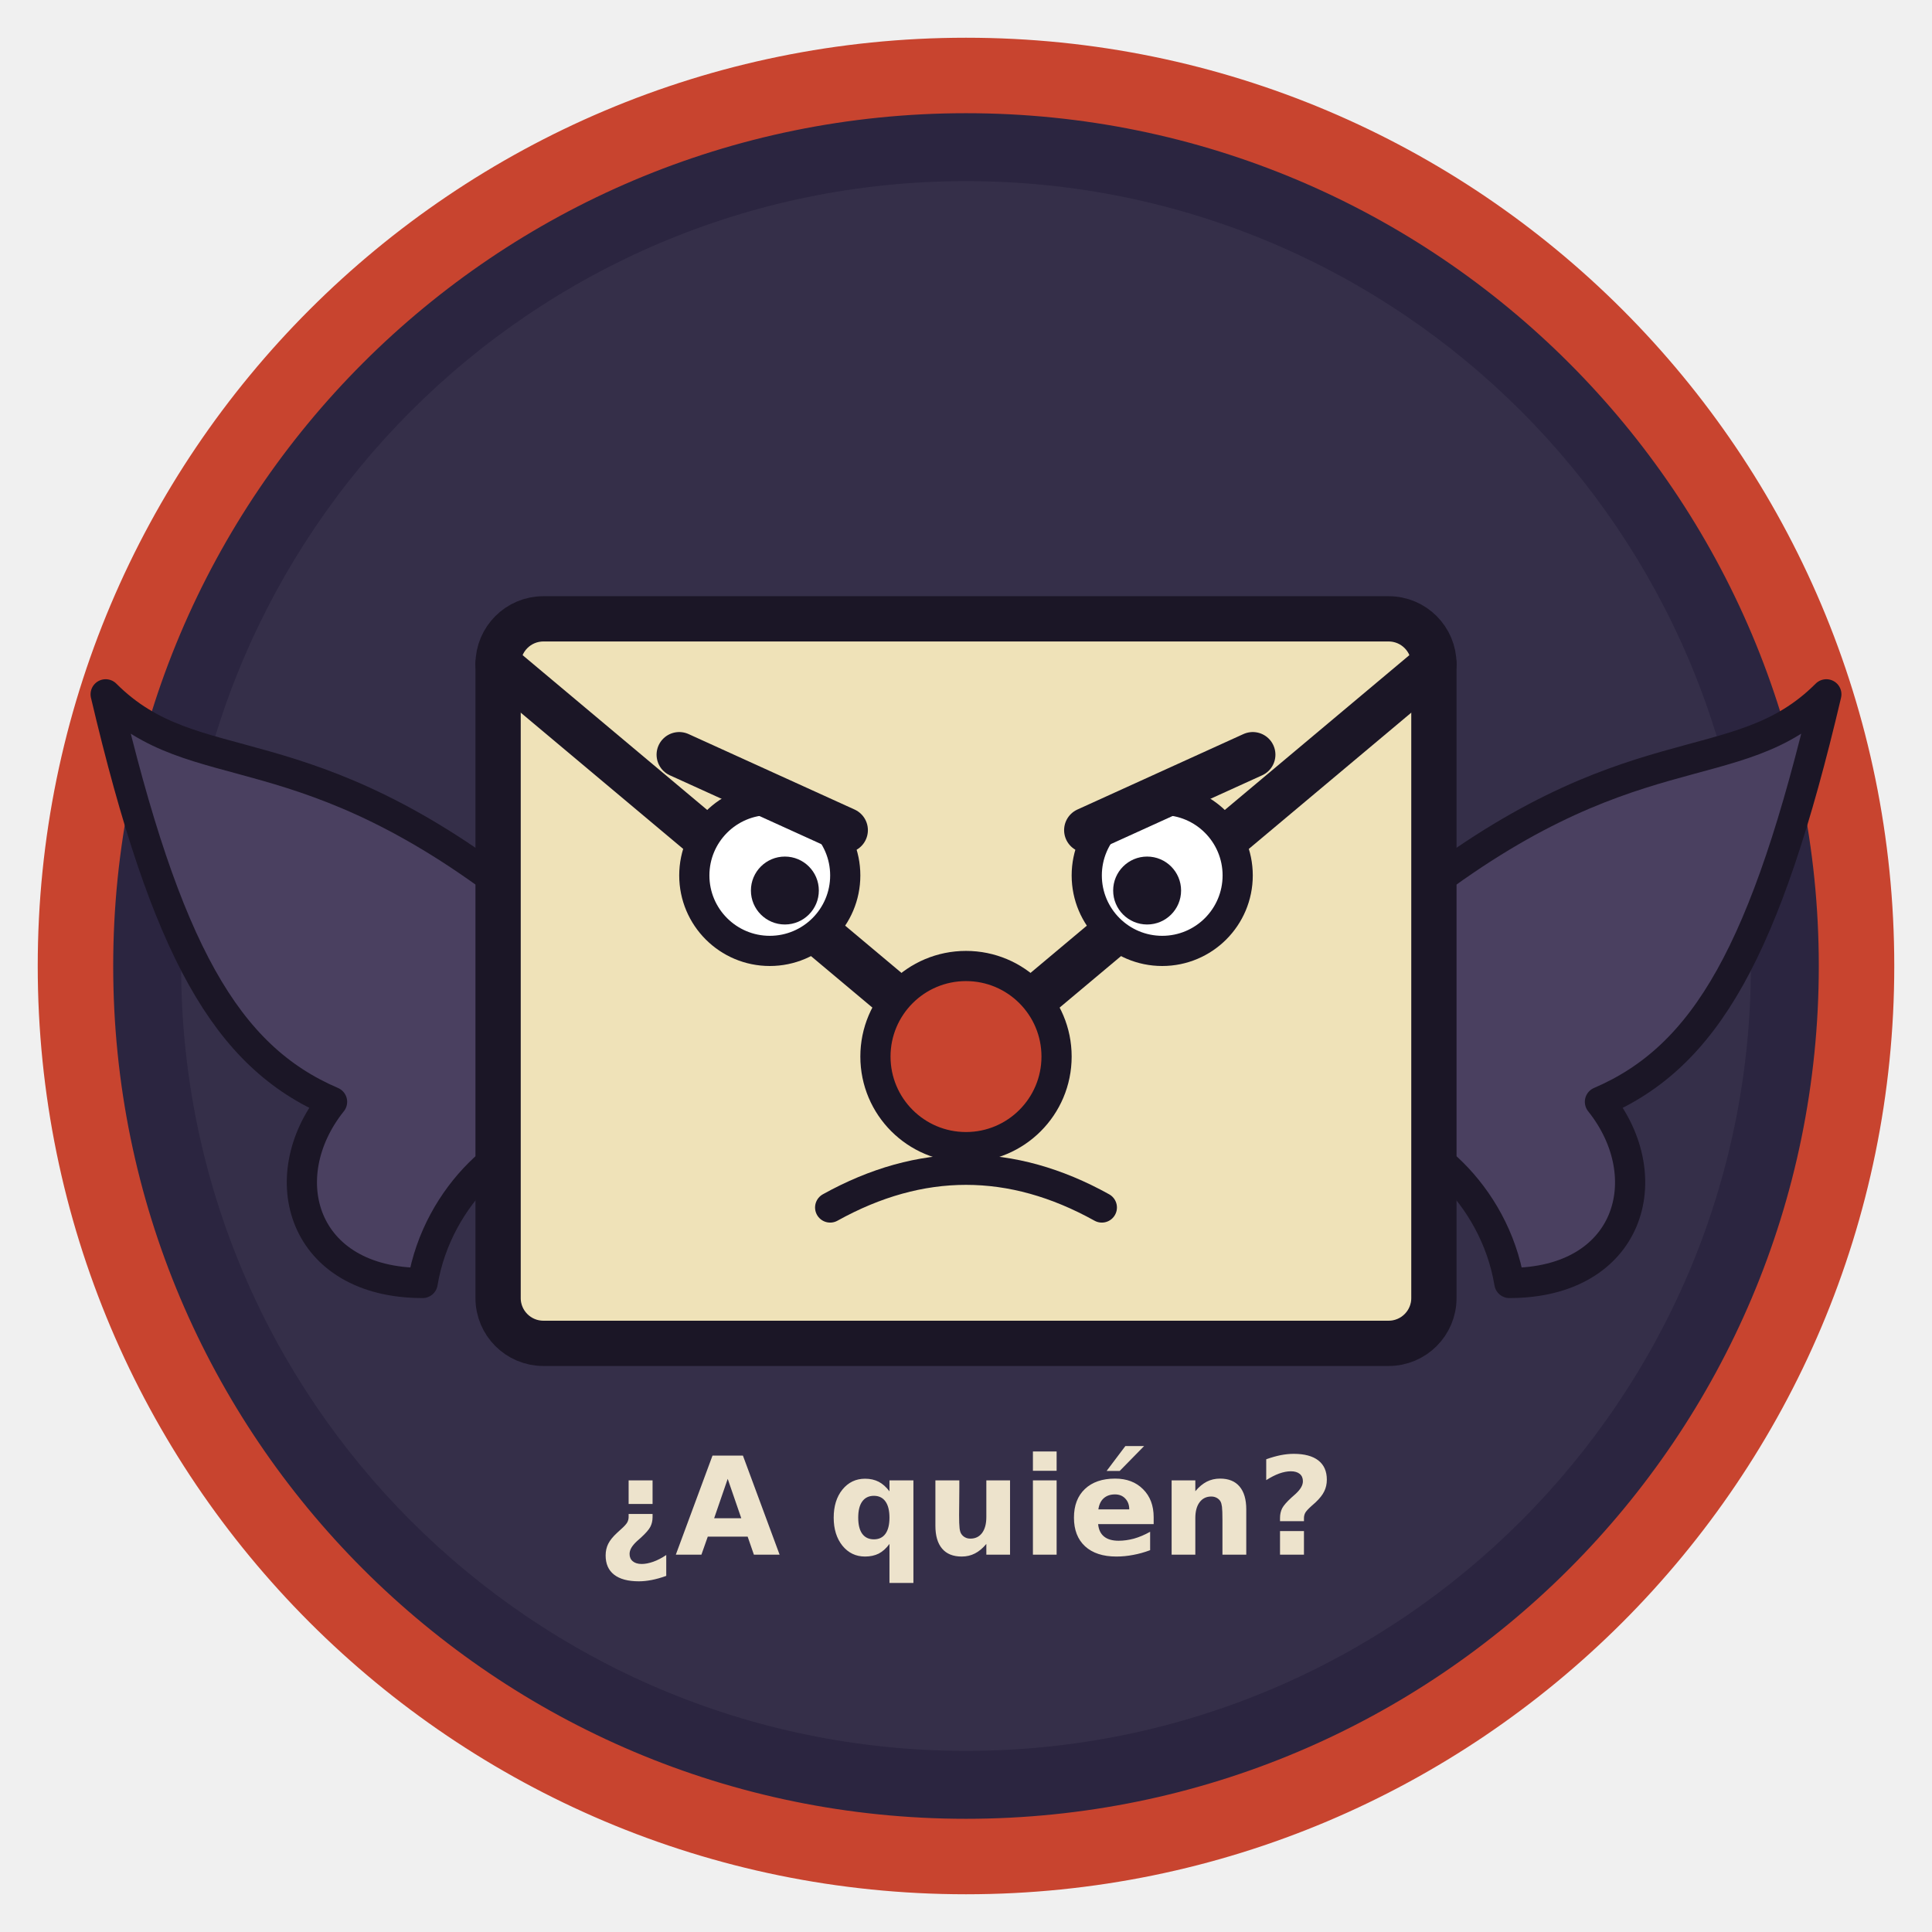
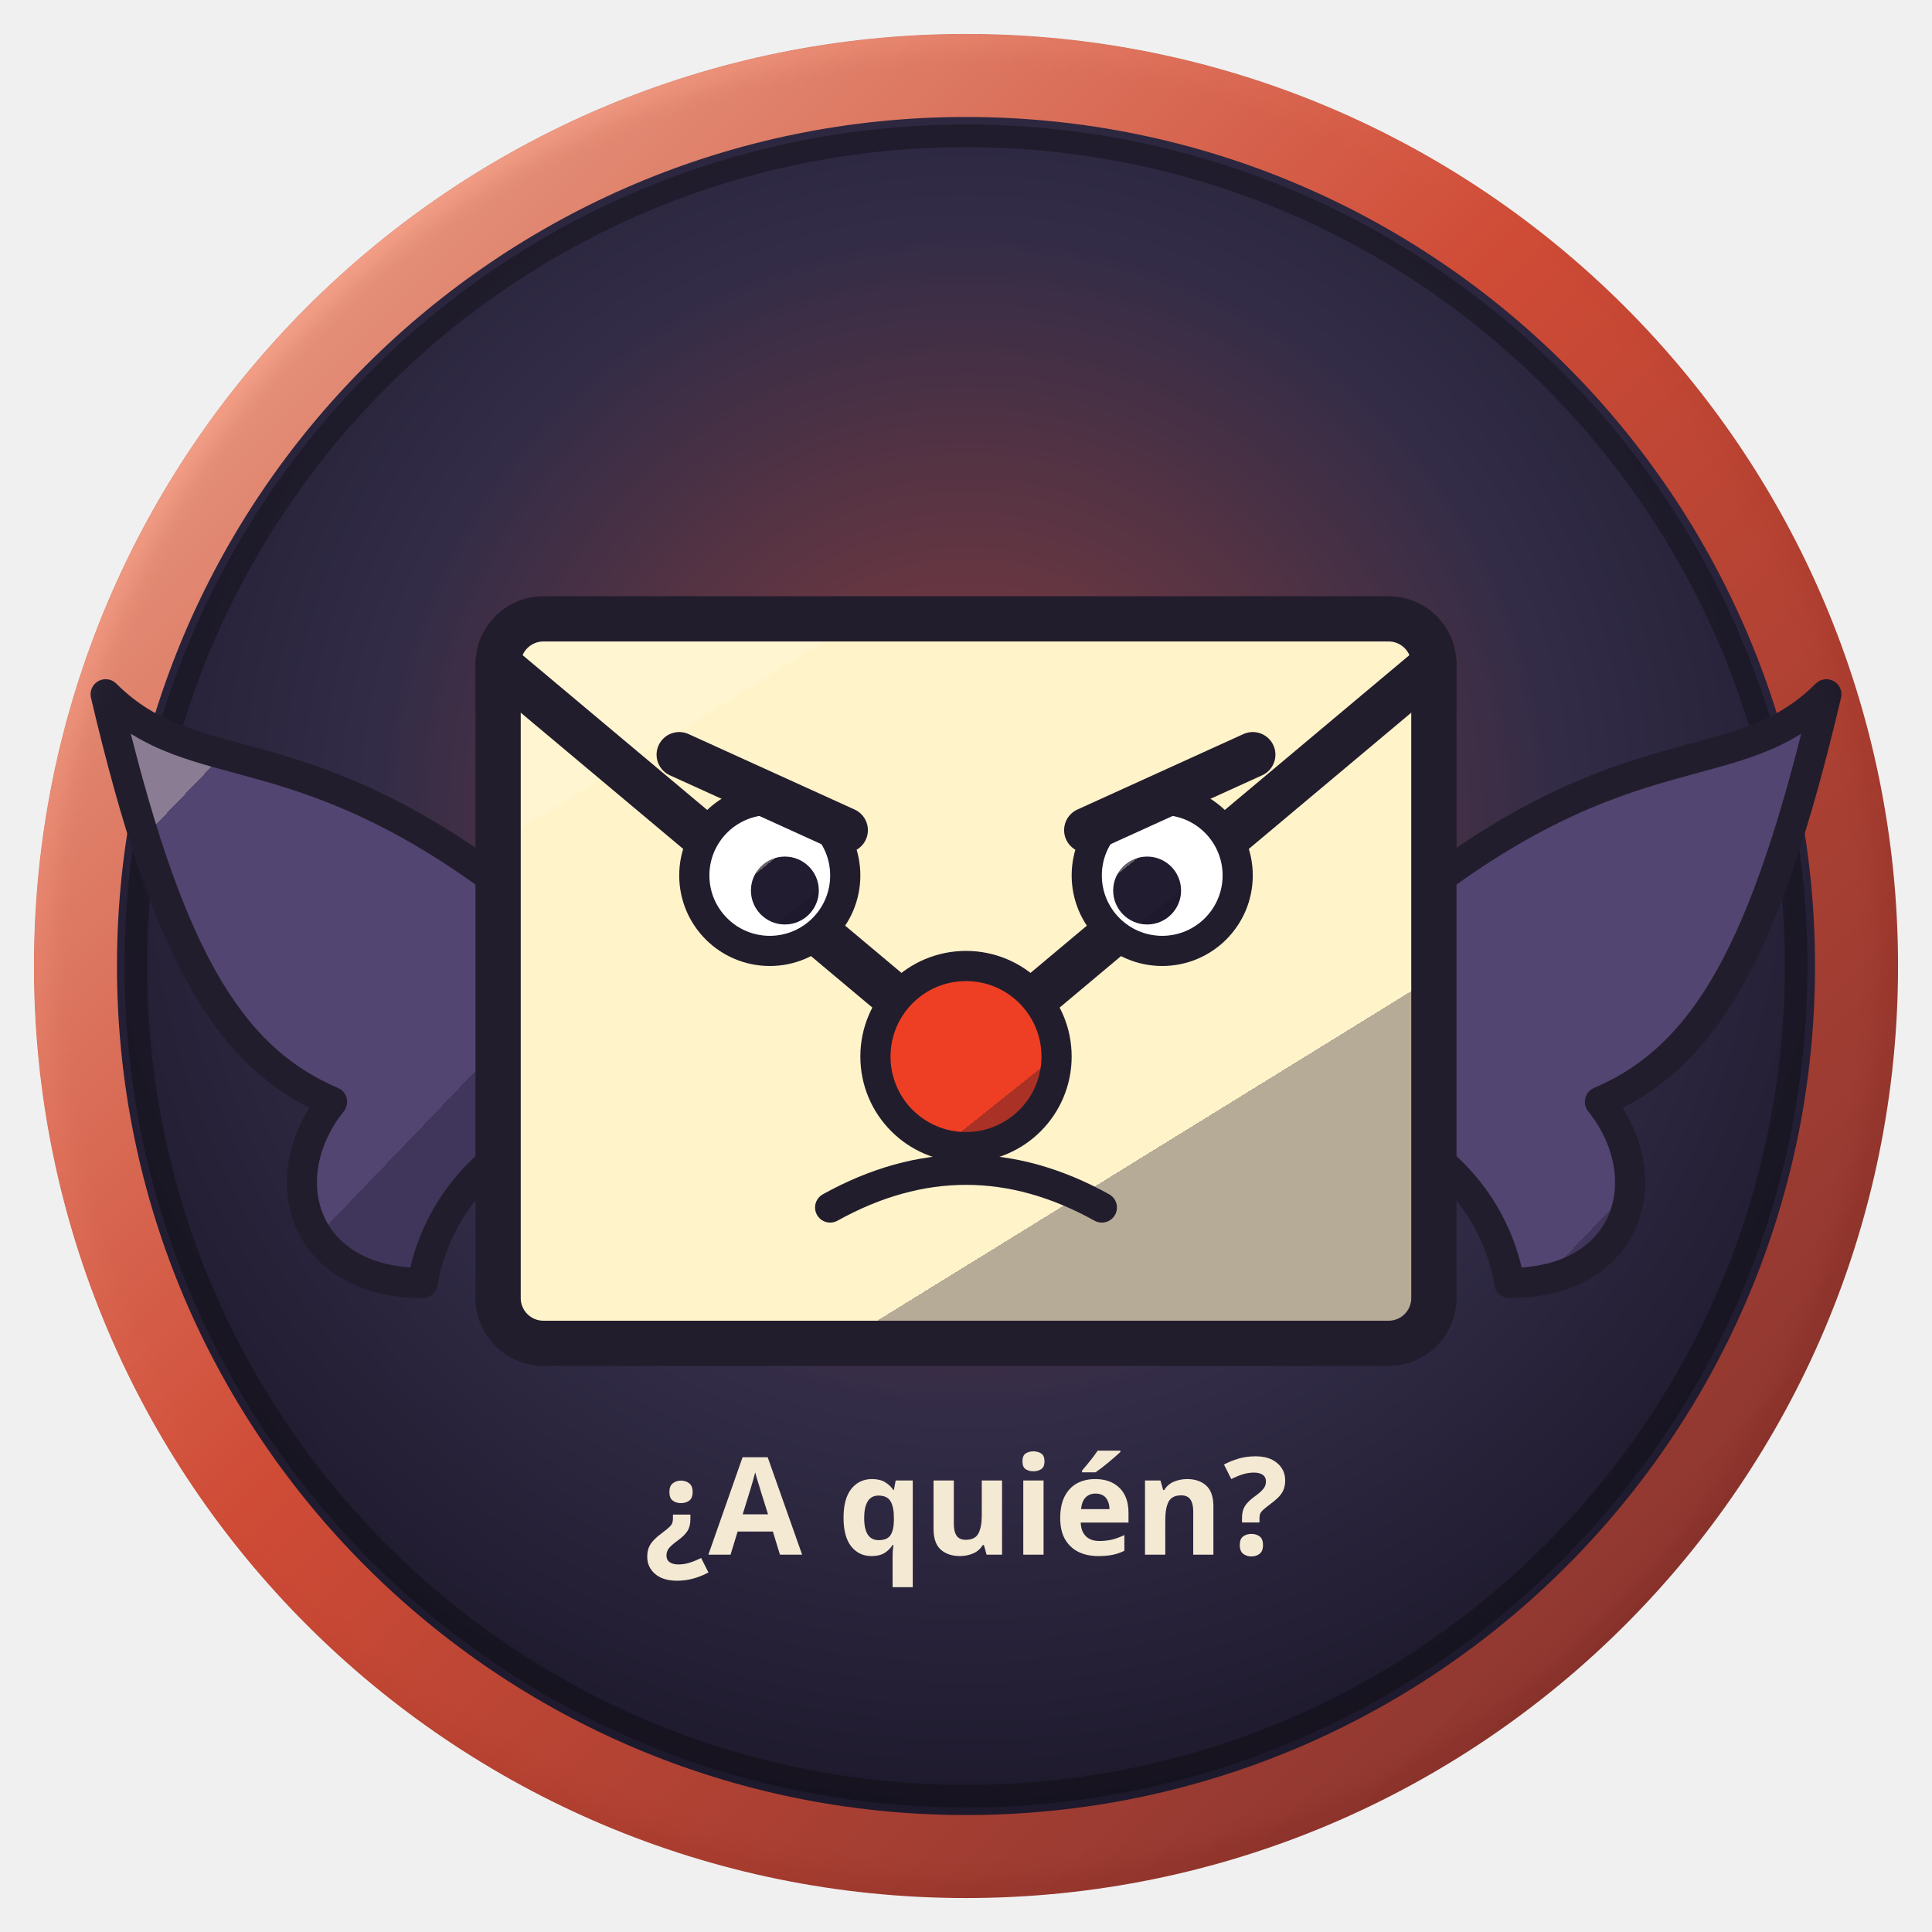
<svg xmlns="http://www.w3.org/2000/svg" width="256" height="256" viewBox="0 0 256 256">
-   <circle cx="128" cy="128" r="118" fill="#2B2540" stroke="#C8442F" stroke-width="10" />
-   <circle cx="128" cy="128" r="104" fill="#ffffff" opacity="0.05" />
-   <path d="M70 120 C40 96 26 104 14 92 C22 126 30 140 44 146 C36 156 40 170 56 170 C58 158 68 150 74 150 Z" fill="#4a4060" stroke="#1b1626" stroke-width="4" stroke-linejoin="round" stroke-linecap="round" />
-   <path d="M186 120 C216 96 230 104 242 92 C234 126 226 140 212 146 C220 156 216 170 200 170 C198 158 188 150 182 150 Z" fill="#4a4060" stroke="#1b1626" stroke-width="4" stroke-linejoin="round" stroke-linecap="round" />
-   <rect x="66" y="82" width="124" height="96" rx="6" fill="#efe2b8" stroke="#1b1626" stroke-width="6" stroke-linejoin="round" stroke-linecap="round" />
-   <path d="M66 88 L128 140 L190 88" fill="none" stroke="#1b1626" stroke-width="6" stroke-linejoin="round" stroke-linecap="round" />
-   <circle cx="128" cy="140" r="12" fill="#C8442F" stroke="#1b1626" stroke-width="4" stroke-linejoin="round" stroke-linecap="round" />
-   <circle cx="102" cy="116" r="10" fill="#fff" stroke="#1b1626" stroke-width="4" stroke-linejoin="round" stroke-linecap="round" />
-   <circle cx="154" cy="116" r="10" fill="#fff" stroke="#1b1626" stroke-width="4" stroke-linejoin="round" stroke-linecap="round" />
-   <circle cx="104" cy="118" r="4.5" fill="#1b1626" />
-   <circle cx="152" cy="118" r="4.5" fill="#1b1626" />
-   <path d="M90 100 L112 110 M166 100 L144 110" stroke="#1b1626" stroke-width="6" stroke-linejoin="round" stroke-linecap="round" />
-   <path d="M110 160 Q128 150 146 160" fill="none" stroke="#1b1626" stroke-width="4" stroke-linejoin="round" stroke-linecap="round" />
-   <text x="128" y="206" font-family="DejaVu Sans" font-weight="bold" font-size="18" text-anchor="middle" fill="#EDE3CC">¿A quién?</text>
+   <defs>
+     <filter id="pintura" x="-5%" y="-5%" width="110%" height="110%" color-interpolation-filters="sRGB">
+       <feGaussianBlur in="SourceAlpha" stdDeviation="2" result="alto" />
+       <feSpecularLighting in="alto" surfaceScale="3" specularConstant="0.5" specularExponent="30" lighting-color="#fffaf0" result="brillo">
+         <feDistantLight azimuth="225" elevation="50" />
+       </feSpecularLighting>
+       <feComposite in="brillo" in2="SourceAlpha" operator="in" result="brilloDentro" />
+       <feComposite in="SourceGraphic" in2="brilloDentro" operator="arithmetic" k1="0" k2="1" k3="0.35" k4="0" />
+     </filter>
+   </defs>
+   <g filter="url(#pintura)">
+     <defs>
+       <linearGradient id="g4a4060" x1="0.1" y1="0" x2="0.9" y2="1">
+         <stop offset="0" stop-color="#82758c" />
+         <stop offset="0.14" stop-color="#82758c" />
+         <stop offset="0.14" stop-color="#4c3e6a" />
+         <stop offset="0.74" stop-color="#4c3e6a" />
+         <stop offset="0.74" stop-color="#392e53" />
+         <stop offset="1" stop-color="#392e53" />
+       </linearGradient>
+       <linearGradient id="gefe2b8" x1="0.1" y1="0" x2="0.9" y2="1">
+         <stop offset="0" stop-color="#fbeeca" />
+         <stop offset="0.14" stop-color="#fbeeca" />
+         <stop offset="0.14" stop-color="#f9ecc3" />
+         <stop offset="0.74" stop-color="#f9ecc3" />
+         <stop offset="0.74" stop-color="#afa48f" />
+         <stop offset="1" stop-color="#afa48f" />
+       </linearGradient>
+       <linearGradient id="gc8442f" x1="0.1" y1="0" x2="0.9" y2="1">
+         <stop offset="0" stop-color="#ee7056" />
+         <stop offset="0.14" stop-color="#ee7056" />
+         <stop offset="0.14" stop-color="#e7381d" />
+         <stop offset="0.74" stop-color="#e7381d" />
+         <stop offset="0.74" stop-color="#a32a1f" />
+         <stop offset="1" stop-color="#a32a1f" />
+       </linearGradient>
+       <linearGradient id="g1b1626" x1="0.1" y1="0" x2="0.9" y2="1">
+         <stop offset="0" stop-color="#5f585f" />
+         <stop offset="0.14" stop-color="#5f585f" />
+         <stop offset="0.14" stop-color="#1b152a" />
+         <stop offset="0.74" stop-color="#1b152a" />
+         <stop offset="0.74" stop-color="#181227" />
+         <stop offset="1" stop-color="#181227" />
+       </linearGradient>
+     </defs>
+     <defs>
+       <radialGradient id="haloC8442F" cx="0.5" cy="0.42" r="0.6">
+         <stop offset="0" stop-color="#813637" />
+         <stop offset="0.55" stop-color="#2B2540" />
+         <stop offset="1" stop-color="#120e1f" />
+       </radialGradient>
+       <linearGradient id="arohaloC8442F" x1="0" y1="0" x2="1" y2="1">
+         <stop offset="0" stop-color="#e6a790" />
+         <stop offset="0.45" stop-color="#C8442F" />
+         <stop offset="1" stop-color="#722a28" />
+       </linearGradient>
+     </defs>
+     <circle cx="128" cy="128" r="118" fill="url(#haloC8442F)" stroke="url(#arohaloC8442F)" stroke-width="11" />
+     <circle cx="128" cy="128" r="110" fill="none" stroke="#000" stroke-opacity="0.35" stroke-width="3" />
+     <path d="M70 120 C40 96 26 104 14 92 C22 126 30 140 44 146 C36 156 40 170 56 170 C58 158 68 150 74 150 Z" fill="url(#g4a4060)" stroke="#1b1626" stroke-width="4" stroke-linejoin="round" stroke-linecap="round" />
+     <path d="M186 120 C216 96 230 104 242 92 C234 126 226 140 212 146 C220 156 216 170 200 170 C198 158 188 150 182 150 Z" fill="url(#g4a4060)" stroke="#1b1626" stroke-width="4" stroke-linejoin="round" stroke-linecap="round" />
+     <rect x="66" y="82" width="124" height="96" rx="6" fill="url(#gefe2b8)" stroke="#1b1626" stroke-width="6" stroke-linejoin="round" stroke-linecap="round" />
+     <path d="M66 88 L128 140 L190 88" fill="none" stroke="#1b1626" stroke-width="6" stroke-linejoin="round" stroke-linecap="round" />
+     <circle cx="128" cy="140" r="12" fill="url(#gc8442f)" stroke="#1b1626" stroke-width="4" stroke-linejoin="round" stroke-linecap="round" />
+     <circle cx="102" cy="116" r="10" fill="#fff" stroke="#1b1626" stroke-width="4" stroke-linejoin="round" stroke-linecap="round" />
+     <circle cx="154" cy="116" r="10" fill="#fff" stroke="#1b1626" stroke-width="4" stroke-linejoin="round" stroke-linecap="round" />
+     <circle cx="104" cy="118" r="4.5" fill="url(#g1b1626)" />
+     <circle cx="152" cy="118" r="4.5" fill="url(#g1b1626)" />
+     <path d="M90 100 L112 110 M166 100 L144 110" stroke="#1b1626" stroke-width="6" stroke-linejoin="round" stroke-linecap="round" />
+     <path d="M110 160 Q128 150 146 160" fill="none" stroke="#1b1626" stroke-width="4" stroke-linejoin="round" stroke-linecap="round" />
+     <text x="128" y="206" font-family="Alegreya" font-weight="bold" font-size="18" text-anchor="middle" fill="#EDE3CC">¿A quién?</text>
+   </g>
</svg>
